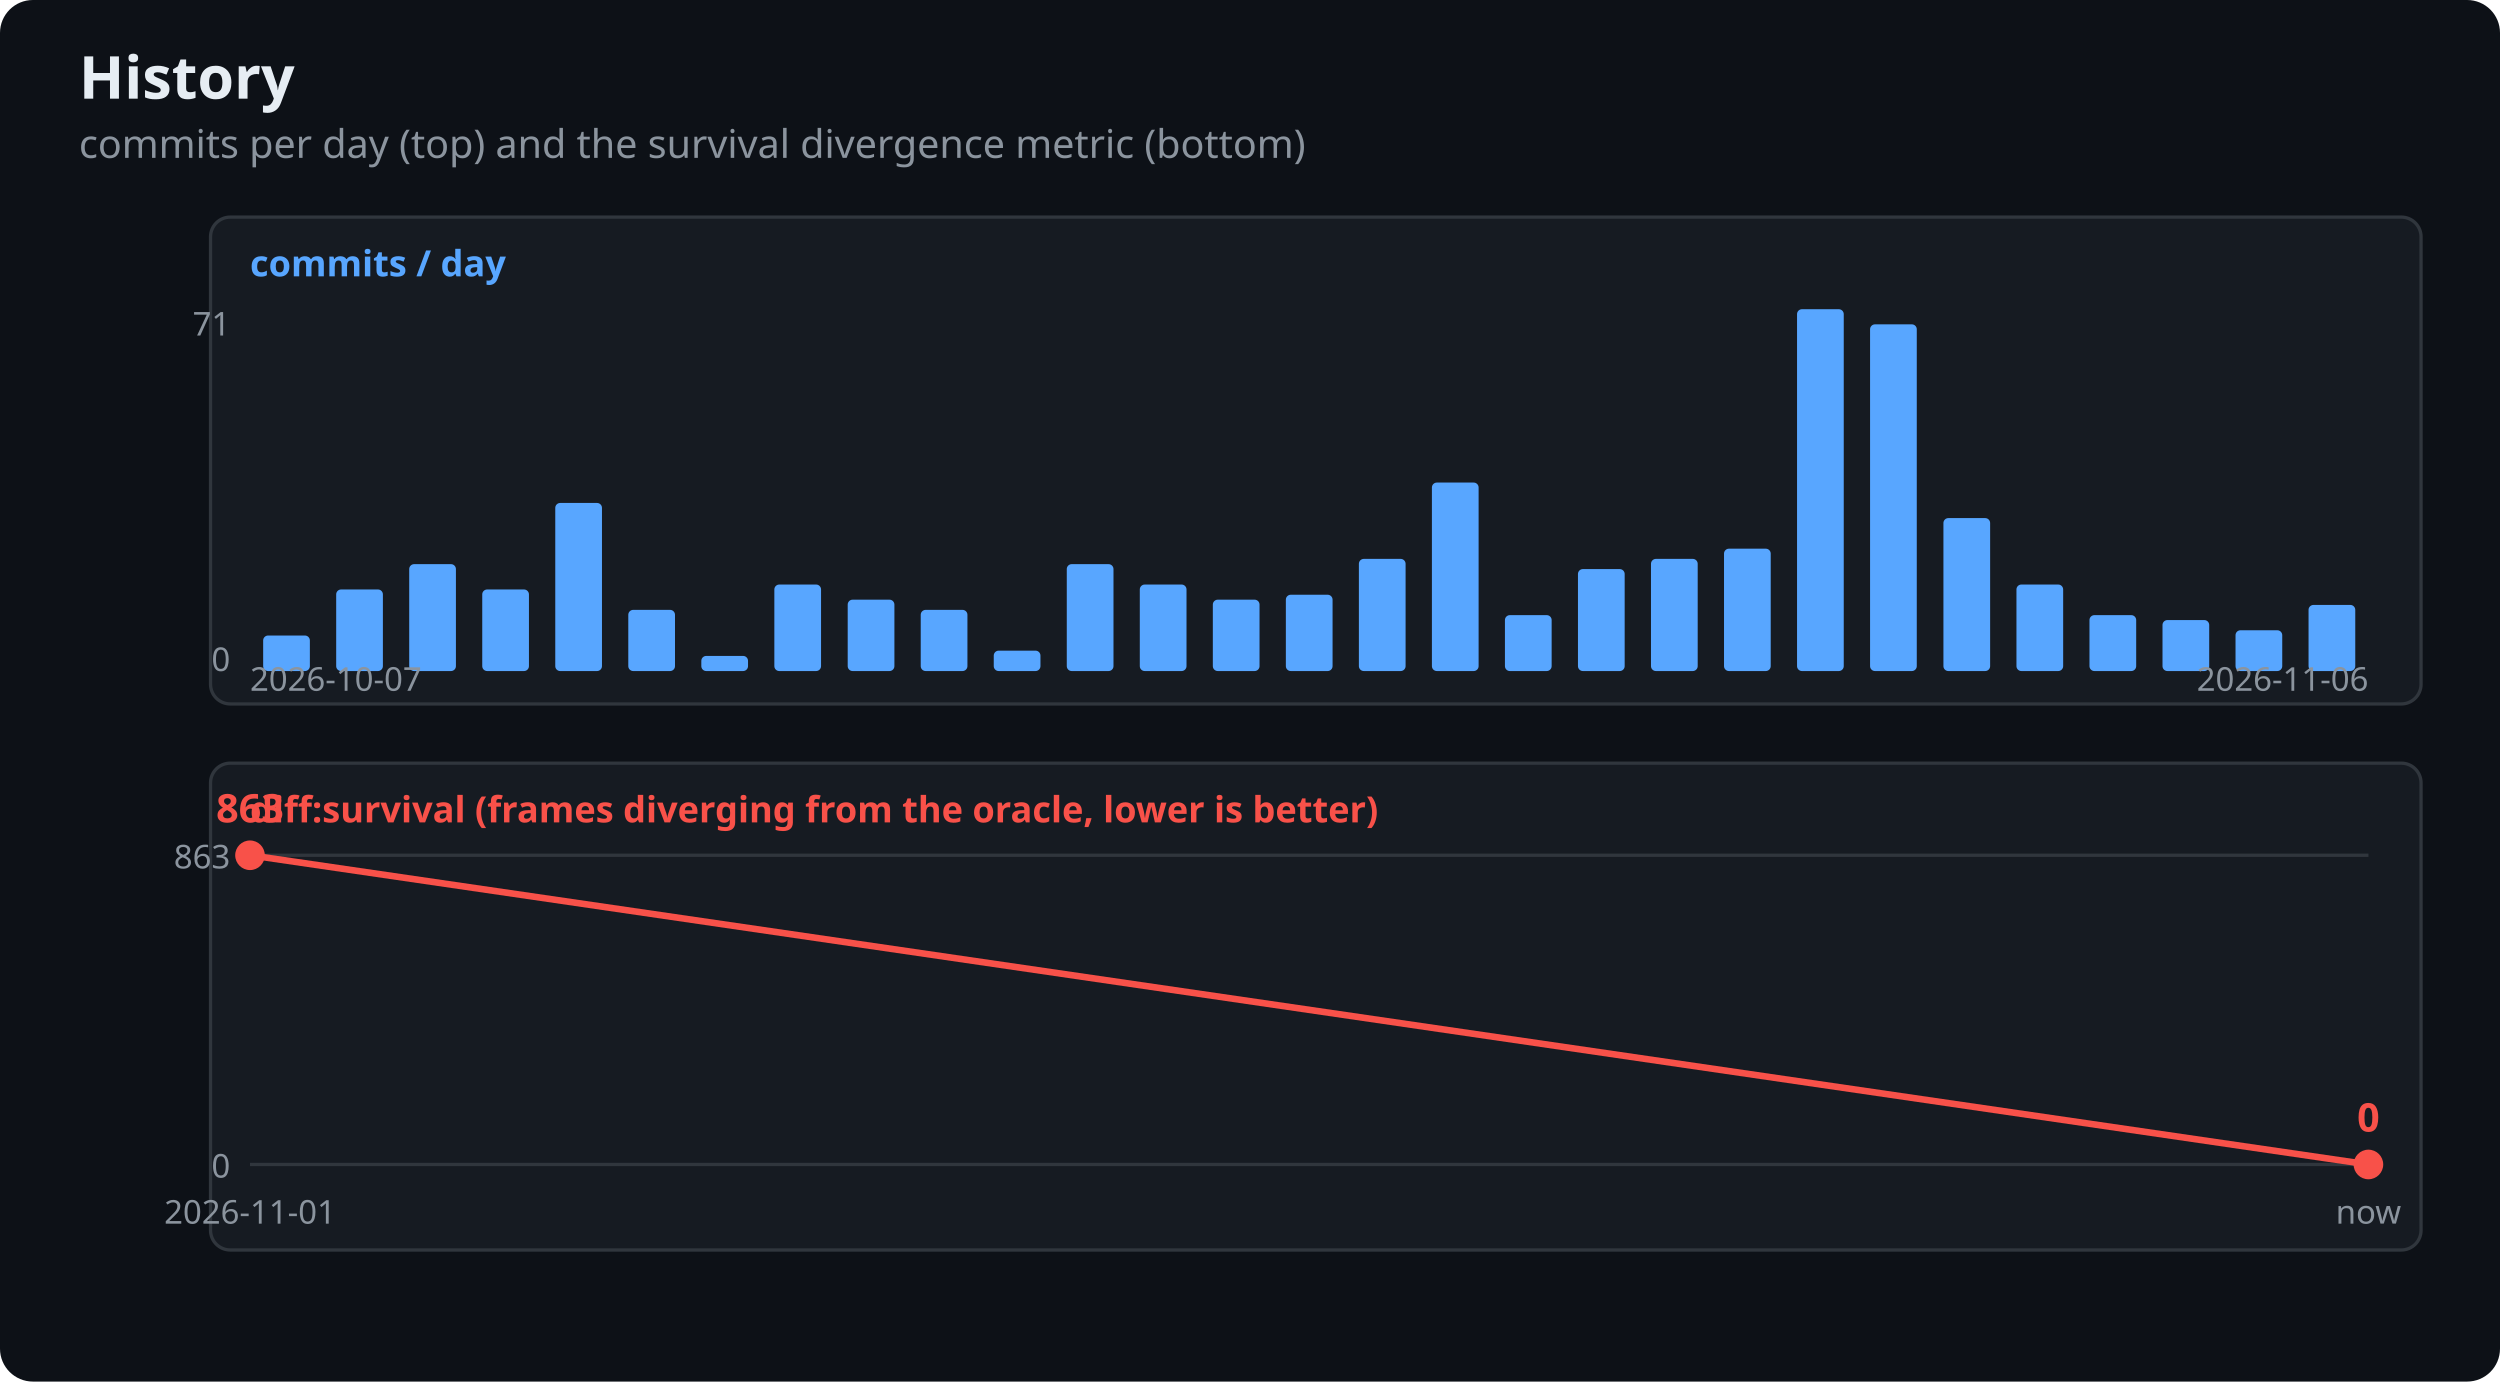
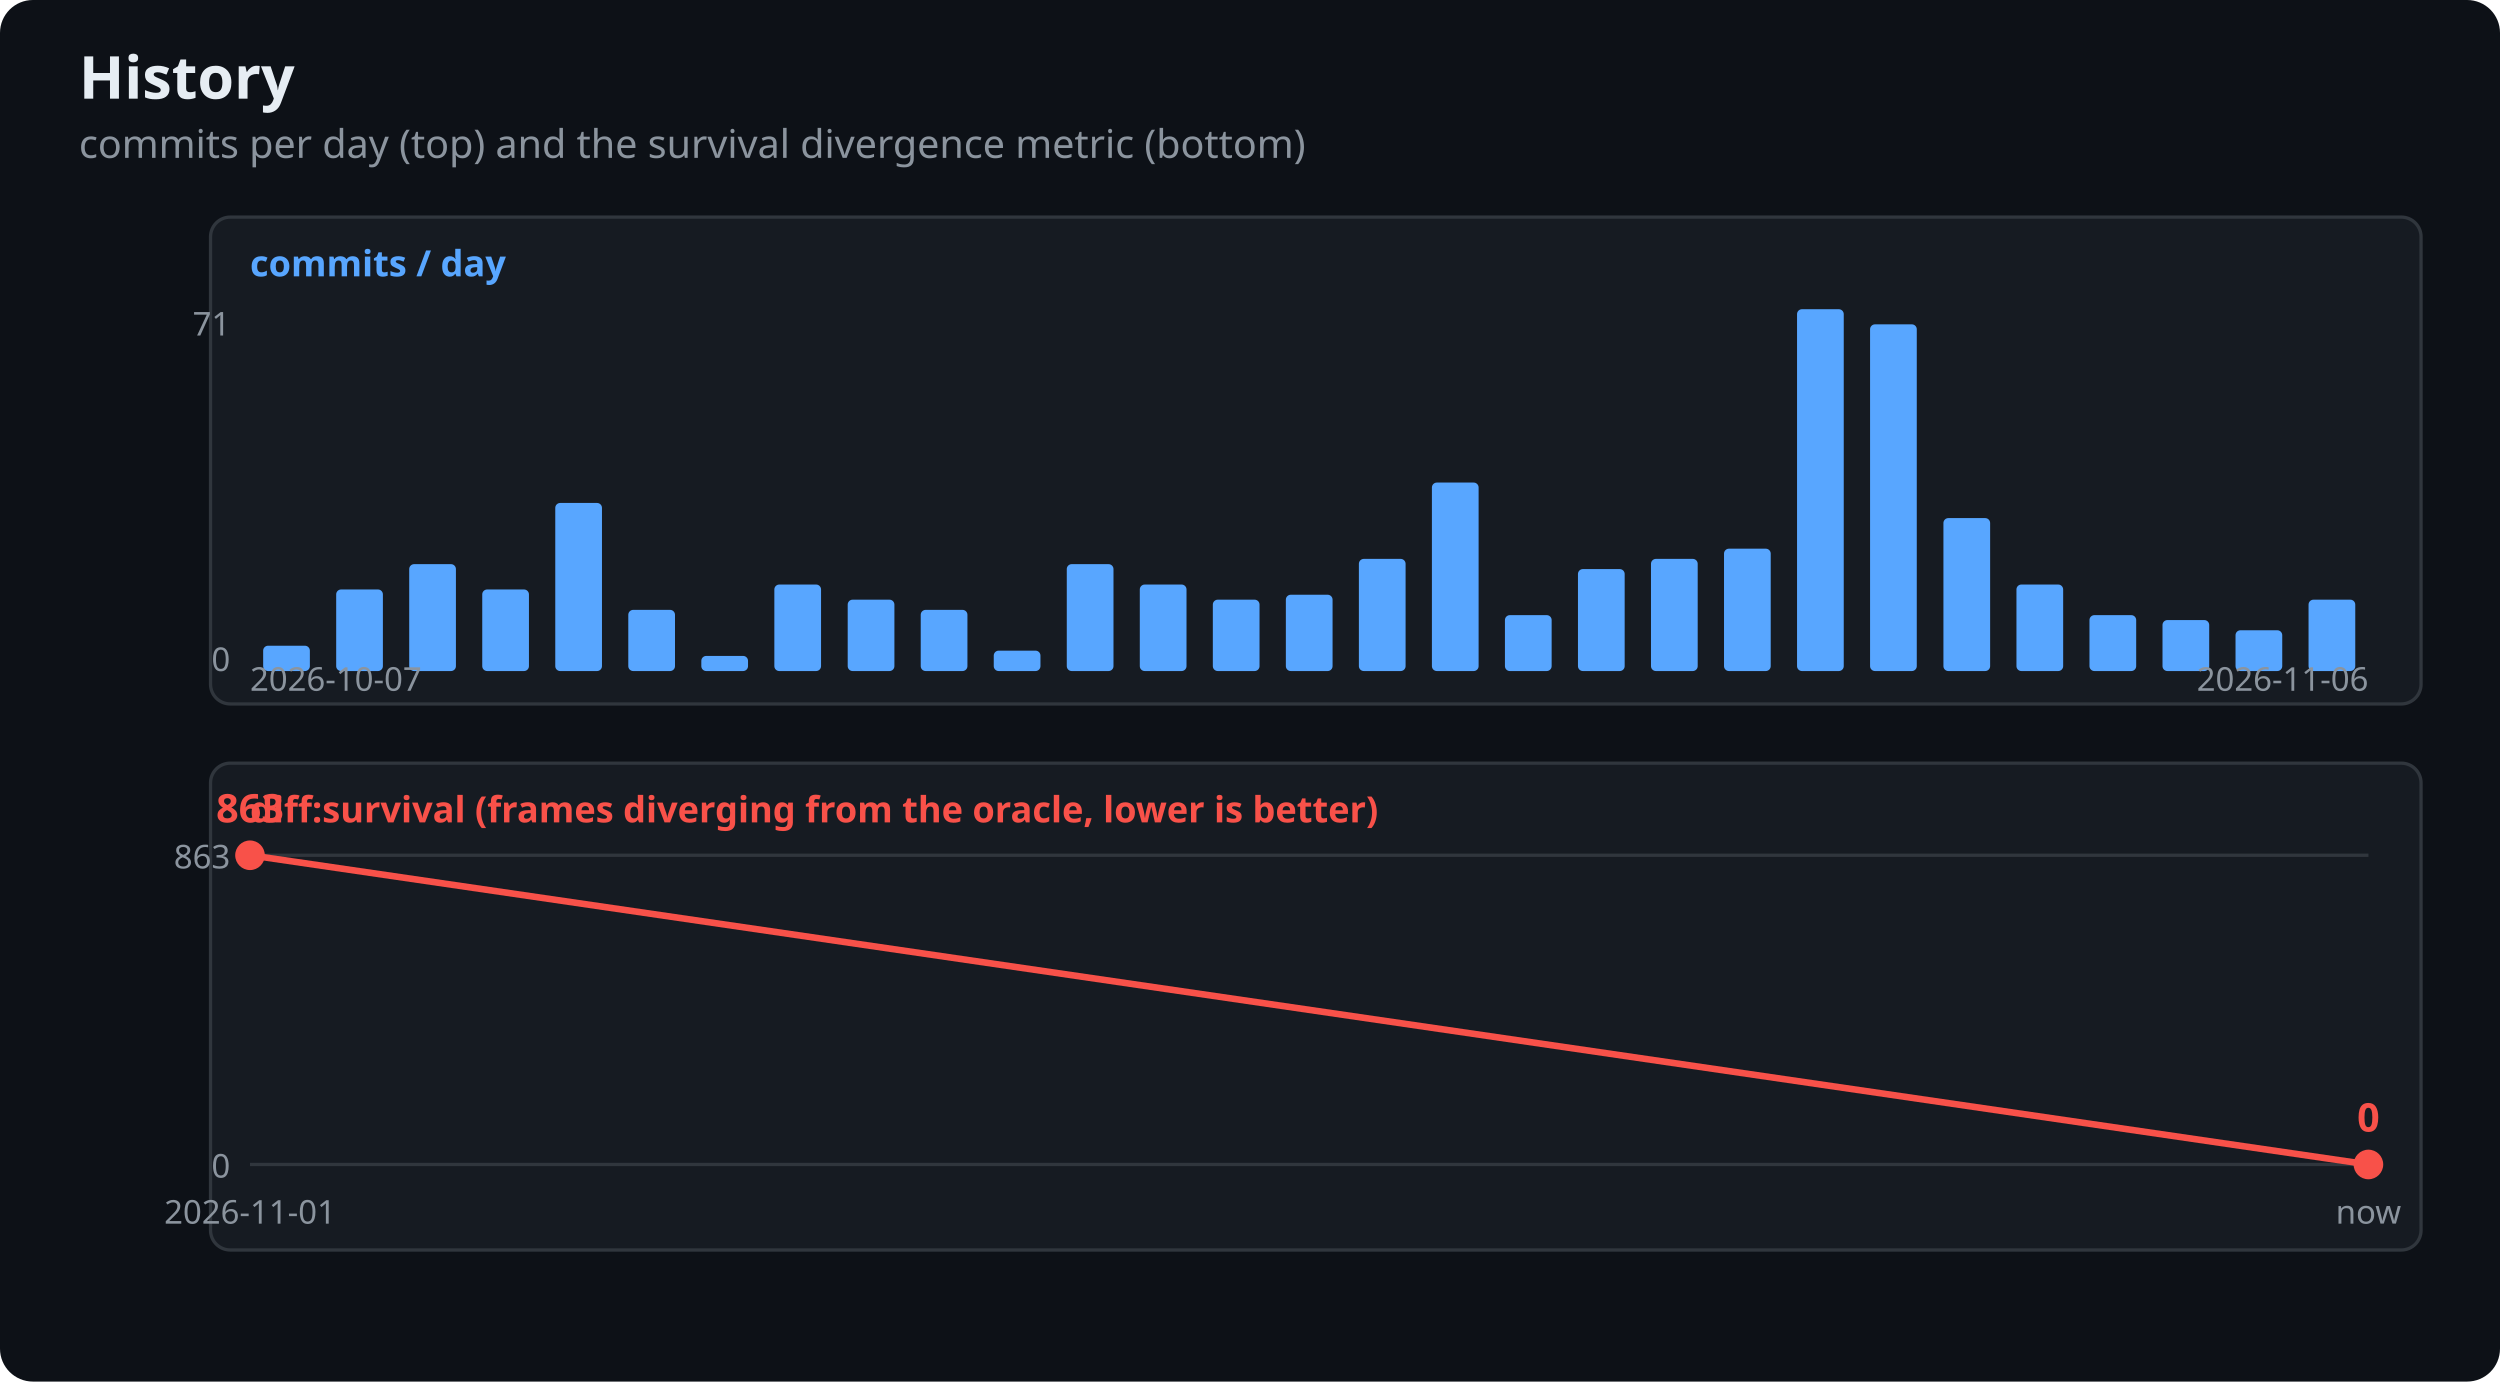
<svg xmlns="http://www.w3.org/2000/svg" width="760" height="420" viewBox="0 0 760 420" font-family="Segoe UI,Ubuntu,sans-serif">
  <rect width="760" height="420" rx="10" fill="#0d1117" />
  <text x="24" y="30" fill="#e6edf3" font-size="18" font-weight="600">History</text>
  <text x="24" y="48" fill="#8b949e" font-size="12">commits per day (top) and the survival divergence metric (bottom)</text>
  <rect x="64" y="66" width="672" height="148" fill="#161b22" stroke="#30363d" rx="6" />
  <text x="76" y="84" fill="#58a6ff" font-size="11" font-weight="600">commits / day</text>
-   <rect x="80.0" y="193.2" width="14.2" height="10.8" fill="#58a6ff" rx="1.5" />
+   <rect x="80.0" y="196.3" width="14.2" height="7.7" fill="#58a6ff" rx="1.5" />
  <rect x="102.2" y="179.2" width="14.2" height="24.8" fill="#58a6ff" rx="1.5" />
  <rect x="124.4" y="171.5" width="14.2" height="32.5" fill="#58a6ff" rx="1.5" />
  <rect x="146.6" y="179.2" width="14.2" height="24.8" fill="#58a6ff" rx="1.5" />
  <rect x="168.8" y="152.9" width="14.2" height="51.1" fill="#58a6ff" rx="1.5" />
  <rect x="191.0" y="185.4" width="14.2" height="18.6" fill="#58a6ff" rx="1.5" />
  <rect x="213.2" y="199.4" width="14.2" height="4.6" fill="#58a6ff" rx="1.5" />
  <rect x="235.4" y="177.7" width="14.2" height="26.3" fill="#58a6ff" rx="1.5" />
  <rect x="257.7" y="182.3" width="14.2" height="21.7" fill="#58a6ff" rx="1.5" />
  <rect x="279.9" y="185.4" width="14.2" height="18.6" fill="#58a6ff" rx="1.5" />
  <rect x="302.1" y="197.8" width="14.2" height="6.2" fill="#58a6ff" rx="1.5" />
  <rect x="324.3" y="171.5" width="14.2" height="32.5" fill="#58a6ff" rx="1.5" />
  <rect x="346.5" y="177.7" width="14.2" height="26.3" fill="#58a6ff" rx="1.5" />
  <rect x="368.7" y="182.3" width="14.2" height="21.7" fill="#58a6ff" rx="1.5" />
  <rect x="390.9" y="180.8" width="14.2" height="23.2" fill="#58a6ff" rx="1.5" />
  <rect x="413.1" y="169.9" width="14.2" height="34.1" fill="#58a6ff" rx="1.5" />
  <rect x="435.3" y="146.7" width="14.2" height="57.3" fill="#58a6ff" rx="1.5" />
  <rect x="457.5" y="187.0" width="14.2" height="17.0" fill="#58a6ff" rx="1.5" />
  <rect x="479.7" y="173.0" width="14.2" height="31.0" fill="#58a6ff" rx="1.5" />
  <rect x="501.9" y="169.9" width="14.2" height="34.1" fill="#58a6ff" rx="1.5" />
  <rect x="524.1" y="166.8" width="14.2" height="37.2" fill="#58a6ff" rx="1.5" />
  <rect x="546.3" y="94.0" width="14.2" height="110.0" fill="#58a6ff" rx="1.5" />
  <rect x="568.5" y="98.6" width="14.2" height="105.4" fill="#58a6ff" rx="1.5" />
  <rect x="590.8" y="157.5" width="14.2" height="46.5" fill="#58a6ff" rx="1.5" />
  <rect x="613.0" y="177.7" width="14.2" height="26.3" fill="#58a6ff" rx="1.5" />
  <rect x="635.2" y="187.0" width="14.2" height="17.0" fill="#58a6ff" rx="1.5" />
  <rect x="657.4" y="188.5" width="14.2" height="15.5" fill="#58a6ff" rx="1.5" />
  <rect x="679.6" y="191.6" width="14.2" height="12.4" fill="#58a6ff" rx="1.5" />
-   <rect x="701.8" y="183.9" width="14.2" height="20.1" fill="#58a6ff" rx="1.5" />
+   <rect x="701.8" y="182.3" width="14.2" height="21.7" fill="#58a6ff" rx="1.5" />
  <text x="70" y="102" fill="#8b949e" font-size="10" text-anchor="end">71</text>
  <text x="70" y="204" fill="#8b949e" font-size="10" text-anchor="end">0</text>
  <text x="76" y="210" fill="#8b949e" font-size="10">2026-10-07</text>
  <text x="720" y="210" fill="#8b949e" font-size="10" text-anchor="end">2026-11-06</text>
  <rect x="64" y="232" width="672" height="148" fill="#161b22" stroke="#30363d" rx="6" />
  <text x="76" y="250" fill="#f85149" font-size="11" font-weight="600">diff:survival (frames diverging from the oracle, lower is better)</text>
  <line x1="76" y1="354.0" x2="720" y2="354.0" stroke="#30363d" stroke-width="1" />
  <text x="70" y="358.0" fill="#8b949e" font-size="10" text-anchor="end">0</text>
  <line x1="76" y1="260.0" x2="720" y2="260.0" stroke="#30363d" stroke-width="1" />
  <text x="70" y="264.0" fill="#8b949e" font-size="10" text-anchor="end">863</text>
  <circle cx="76.0" cy="260.0" r="4.5" fill="#f85149" />
  <text x="76.0" y="250.0" fill="#f85149" font-size="12" font-weight="600" text-anchor="middle">863</text>
  <text x="76.0" y="372" fill="#8b949e" font-size="10" text-anchor="middle">2026-11-01</text>
  <circle cx="720.0" cy="354.0" r="4.5" fill="#f85149" />
  <text x="720.0" y="344.0" fill="#f85149" font-size="12" font-weight="600" text-anchor="middle">0</text>
  <text x="720.0" y="372" fill="#8b949e" font-size="10" text-anchor="middle">now</text>
  <polyline points="76.0,260.0 720.0,354.0" fill="none" stroke="#f85149" stroke-width="2" />
</svg>
